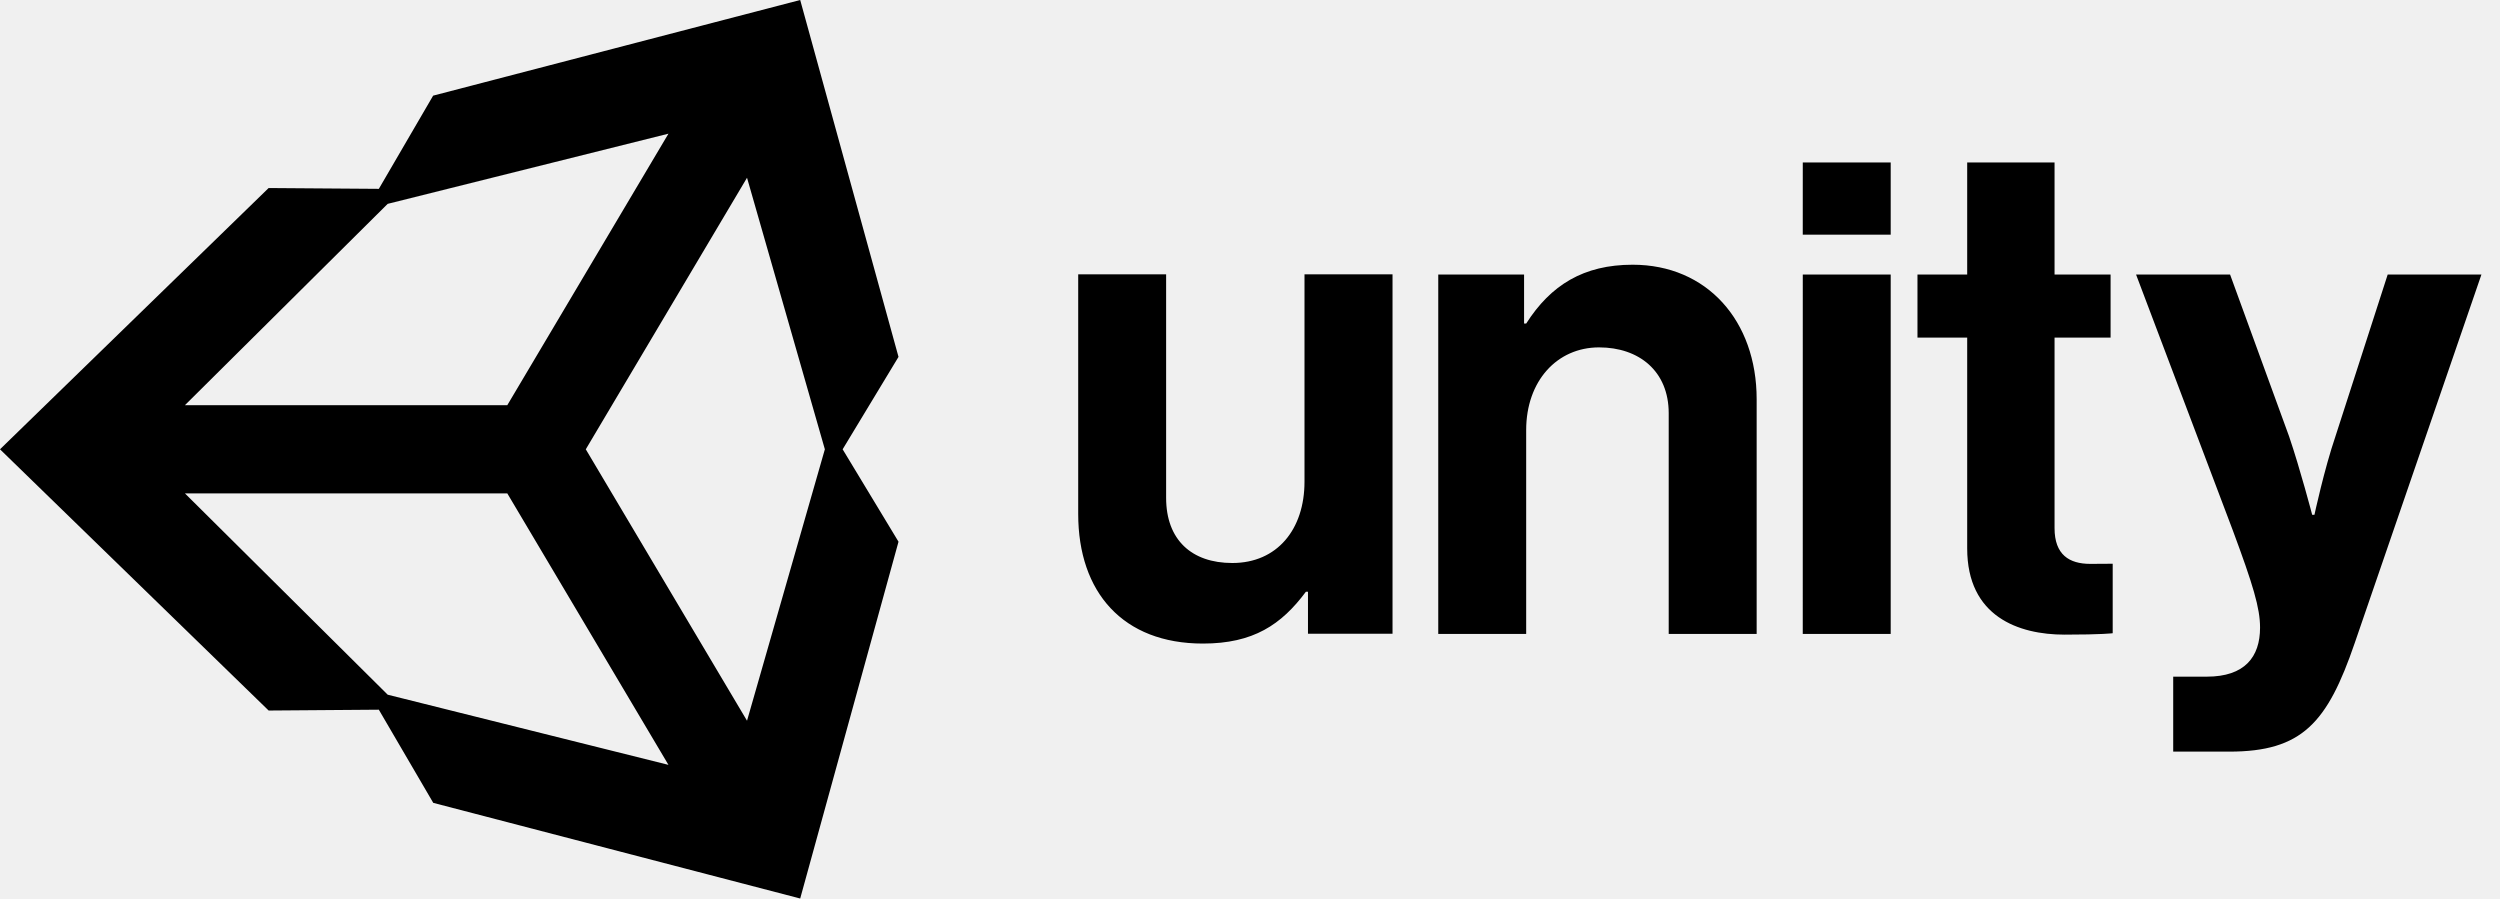
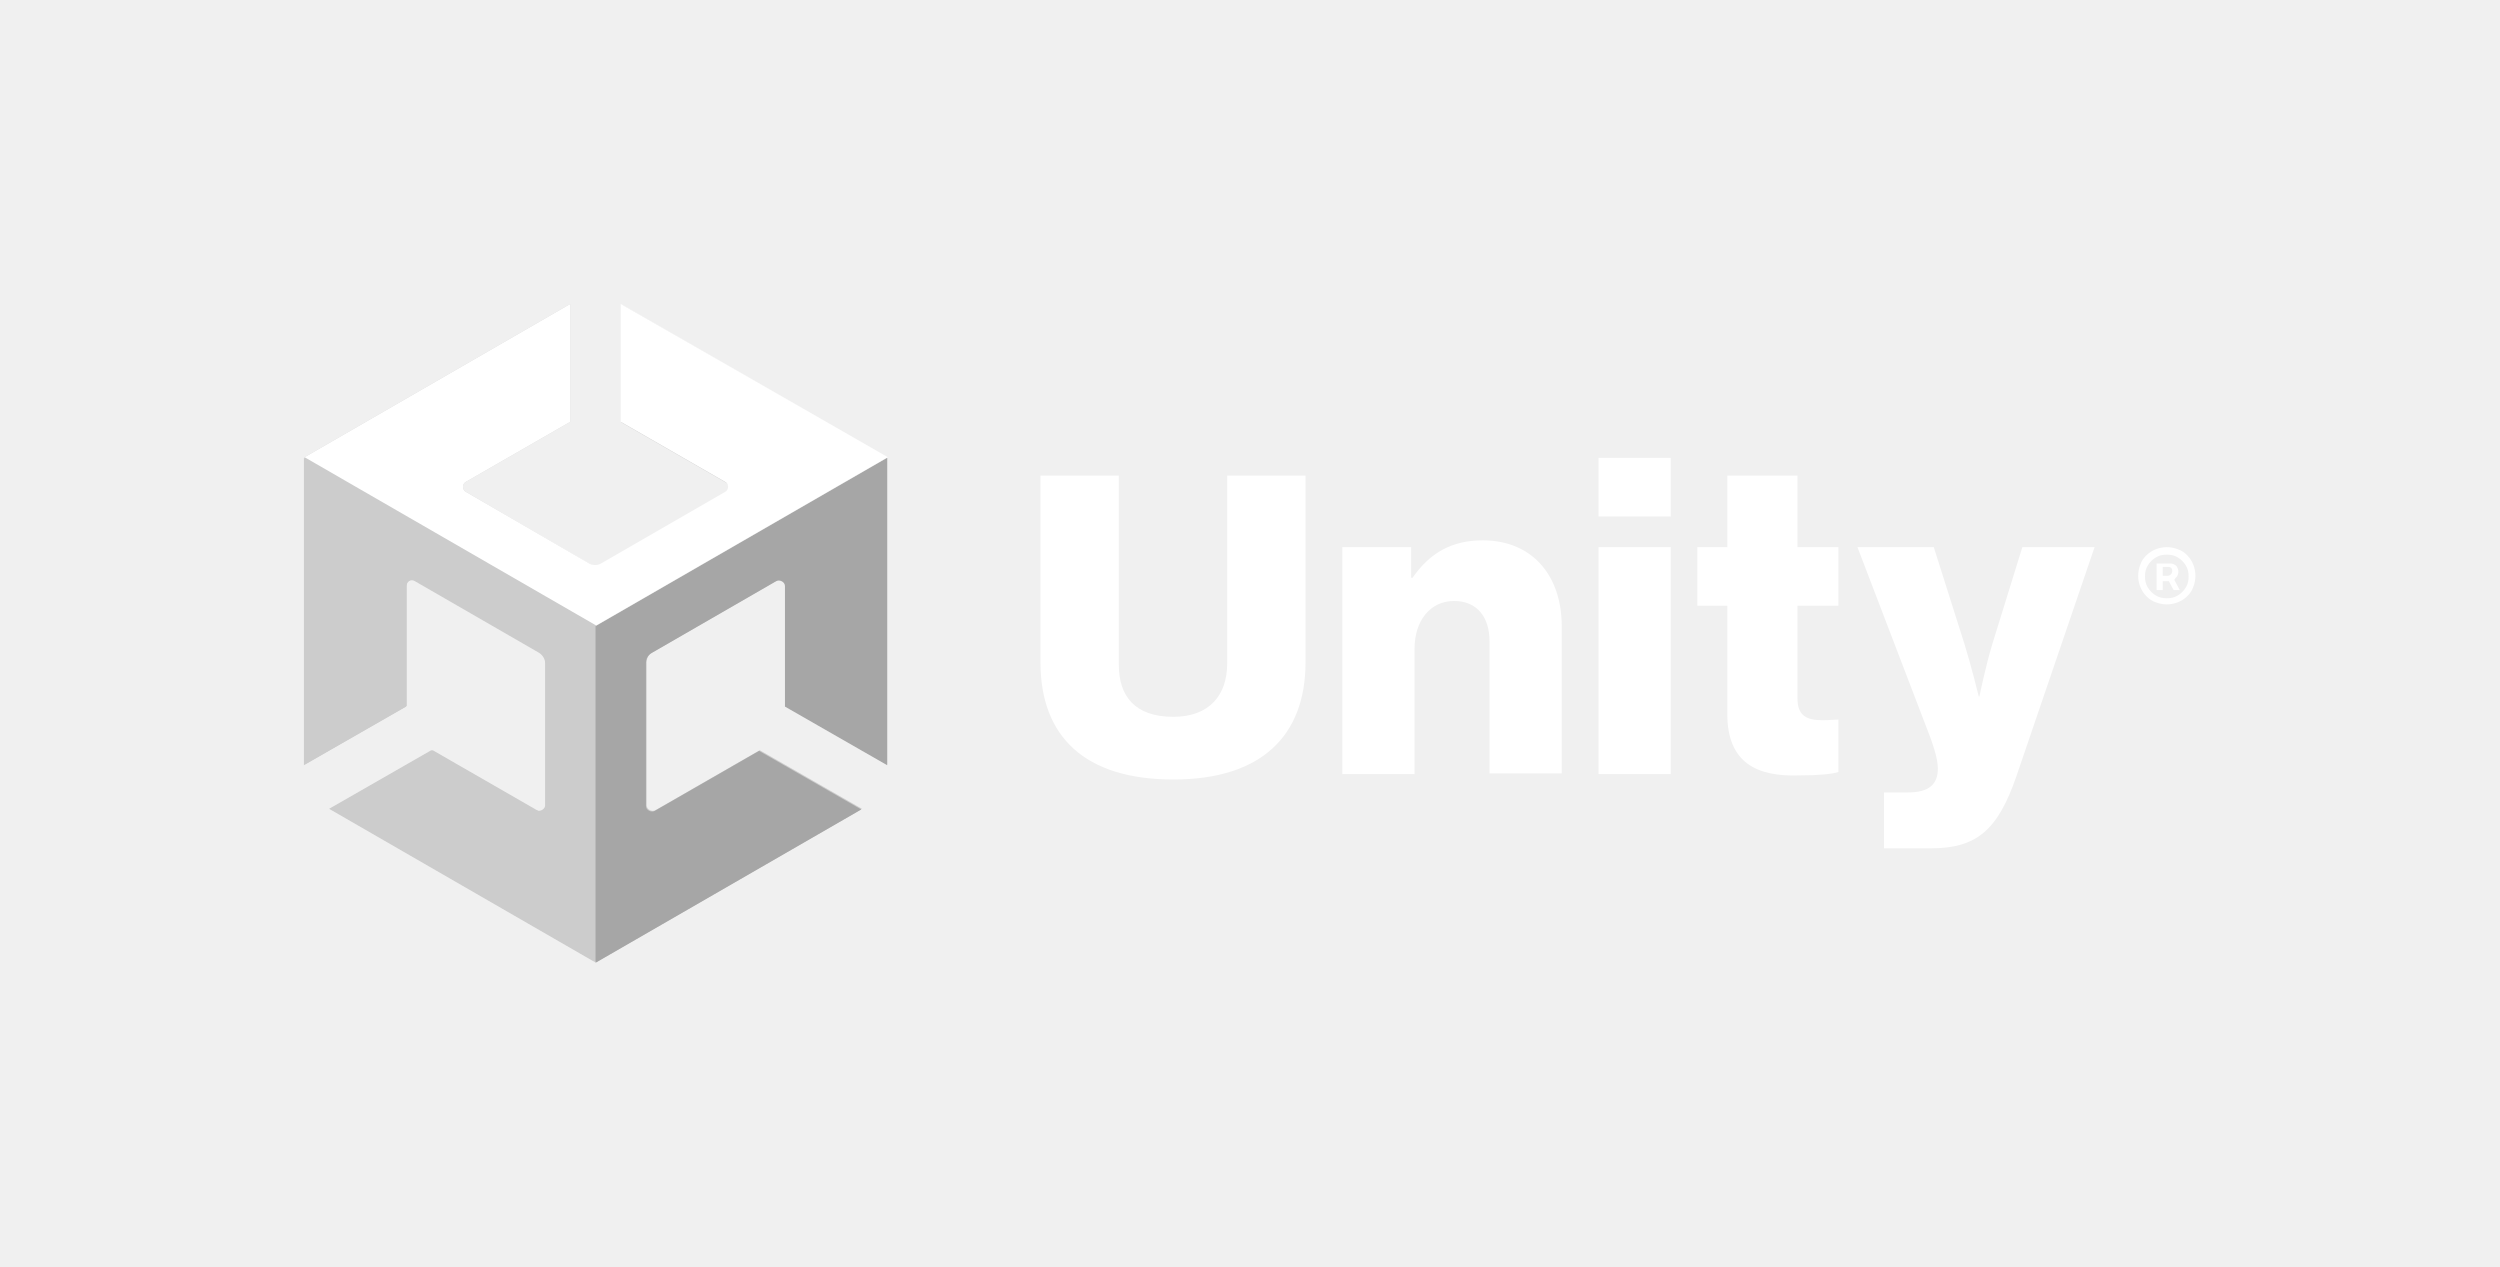
- <svg xmlns="http://www.w3.org/2000/svg" width="89" height="32" viewBox="0 0 89 32">
-   <g fill="currentColor" fill-rule="evenodd">
-     <path d="M28.487 0L15.42 3.405l-1.933 3.318-3.924-.029L0 15.995l9.564 9.3 3.922-.03 1.938 3.317 13.063 3.405 3.5-12.702-1.989-3.29 1.989-3.29L28.487 0zM13.802 7.257l9.995-2.498-5.737 9.665H6.584l7.218-7.167zm0 17.474l-7.218-7.166H18.06l5.737 9.664-9.995-2.498zm12.792.927l-5.74-9.663 5.74-9.667 2.771 9.667-2.771 9.663zM58.123 9.424c-1.746 0-2.918.723-3.791 2.095h-.075V9.773h-3.055v12.795h3.13V15.31c0-1.746 1.097-2.943 2.594-2.943 1.421 0 2.48.843 2.48 2.345v7.856h3.131v-8.355c0-2.794-1.77-4.789-4.414-4.789M46.44 17.15c0 1.696-.973 2.893-2.57 2.893-1.446 0-2.356-.823-2.356-2.32V9.767h-3.13v8.53c0 2.793 1.596 4.614 4.44 4.614 1.795 0 2.793-.673 3.666-1.845h.074v1.496h3.01V9.767H46.44v7.383M64.178 22.568h3.131V9.773h-3.13zM64.178 8.354h3.131V5.783h-3.13zM85.002 9.773l-1.86 5.761c-.4 1.173-.748 2.794-.748 2.794h-.08s-.424-1.621-.823-2.794l-2.1-5.76h-3.347l3.442 9.102c.723 1.946.972 2.769.972 3.467 0 1.048-.548 1.746-1.895 1.746h-1.197v2.669h1.995c2.594 0 3.494-1.023 4.467-3.866l4.511-13.119h-3.337M73.142 18.802v-6.784h1.995V9.773h-1.995v-3.99h-3.11v3.99h-1.77v2.245h1.77v7.507c0 2.42 1.822 3.068 3.468 3.068 1.346 0 1.712-.05 1.712-.05v-2.474s-.374.005-.798.005c-.749 0-1.272-.325-1.272-1.272" />
+ <svg xmlns="http://www.w3.org/2000/svg" version="1.1" x="0px" y="0px" viewBox="0 0 366.9 185.9" style="enable-background:new 0 0 366.9 185.9;" xml:space="preserve">
+   <style type="text/css">
+ 	.st0{fill:#FFFFFF;}
+ 	.st1{fill:#CCCCCC;}
+ 	.st2{fill:#A6A6A6;}
+ 	.st3{display:none;}
+ 	.st4{display:inline;}
+ 	.st5{fill:none;stroke:#ED1C24;stroke-width:0.318;stroke-miterlimit:10;stroke-dasharray:2.117;}
+ 	.st6{display:inline;fill:none;stroke:#ED1C24;stroke-width:0.318;stroke-miterlimit:10;stroke-dasharray:2.117;}
+ 	.st7{display:inline;fill:none;stroke:#ED1C24;stroke-width:0.3;stroke-miterlimit:10;stroke-dasharray:2;}
+ 	.st8{display:inline;fill:none;stroke:#ED1C24;stroke-width:0.3;stroke-miterlimit:10;stroke-dasharray:2;}
+ 	.st9{fill:none;stroke:#ED1C24;stroke-width:0.3;stroke-miterlimit:10;}
+ 	.st10{fill:#ED1C24;}
+ 	.st11{display:inline;fill:#ED1C24;}
+ 	.st12{display:inline;opacity:0.15;fill:#ED1C24;}
+ 	.st13{display:inline;fill:none;stroke:#ED1C24;stroke-width:0.317;stroke-miterlimit:10;stroke-dasharray:2.113;}
+ </style>
+   <g id="Logo">
+     <path class="st0" d="M152.7,97.2V69.8h11.5v27.8c0,4.5,2.3,7.6,8,7.6c5.3,0,7.9-3.2,7.9-7.8V69.8h11.5v27.4   c0,10.7-6.4,17.2-19.4,17.2C159.2,114.4,152.7,108.1,152.7,97.2z" />
+     <path class="st0" d="M196.9,80.3h10.2v4.5h0.2c2.5-3.6,5.7-5.5,10.3-5.5c7.3,0,11.6,5.2,11.6,12.6v21.6h-10.6V94.1   c0-3.5-1.8-5.9-5.2-5.9c-3.5,0-5.8,2.9-5.8,7v18.4h-10.6V80.3z" />
+     <path class="st0" d="M234.6,67.2h10.6v8.6h-10.6V67.2z M234.6,80.3h10.6v33.3h-10.6V80.3z" />
+     <path class="st0" d="M253.5,104.8V88.9h-4.4v-8.6h4.4V69.8h10.3v10.5h6v8.6h-6v13.6c0,2.6,1.4,3.2,3.7,3.2c0.9,0,1.9-0.1,2.3-0.1   v7.7c-0.9,0.3-2.9,0.5-5.8,0.5C257.9,114,253.5,112,253.5,104.8z" />
+     <path class="st0" d="M276.4,116.3h3.6c3.1,0,4.4-1.2,4.4-3.5c0-1.4-0.6-3.4-2-6.9l-9.8-25.6h11.2l4.5,14.2c1,3.2,2.1,7.7,2.1,7.7   h0.1c0,0,0.9-4.4,1.9-7.7l4.4-14.2h10.6l-11.5,33.7c-2.7,7.8-5.8,10.5-12.5,10.5h-6.9V116.3z" />
+     <path class="st1" d="M130.2,112.2V67.2l-39-22.5v17.3l15.3,8.8c0.6,0.3,0.6,1.2,0,1.5c0,0-18.2,10.5-18.2,10.5   c-0.5,0.3-1.2,0.3-1.7,0L68.4,72.2c-0.6-0.3-0.6-1.2,0-1.5l15.3-8.8l0-17.3l-39,22.5v45.1l0-0.2v0.2l15-8.6l0-17.7   c0-0.6,0.7-1.1,1.3-0.7l18.2,10.5c0.5,0.3,0.9,0.9,0.9,1.5l0,21c0,0.6-0.7,1.1-1.3,0.7l-15.3-8.8l-15,8.6l39,22.5l39-22.5l-15-8.6   l-15.3,8.8c-0.5,0.3-1.3-0.1-1.3-0.7c0,0,0-21,0-21c0-0.6,0.3-1.2,0.9-1.5l18.2-10.5c0.5-0.3,1.3,0.1,1.3,0.7v17.7L130.2,112.2z" />
+     <path class="st2" d="M87.4,141.3l39-22.5l-15-8.6l-15.3,8.8c-0.5,0.3-1.3-0.1-1.3-0.7c0,0,0-21,0-21c0-0.6,0.3-1.2,0.9-1.5   l18.2-10.5c0.5-0.3,1.3,0.1,1.3,0.7c0,0,0,17.7,0,17.7l15,8.6V67.2L87.4,91.9L87.4,141.3z" />
+     <path class="st0" d="M91.1,44.6v17.3l15.3,8.8c0.6,0.3,0.6,1.2,0,1.5c0,0-18.2,10.5-18.2,10.5c-0.5,0.3-1.2,0.3-1.7,0L68.4,72.2   c-0.6-0.3-0.6-1.2,0-1.5c0,0,15.3-8.8,15.3-8.8l0-17.3l-39,22.5l42.8,24.7l42.8-24.7L91.1,44.6z" />
+     <path class="st1" d="M78.6,118.9l-15.3-8.8l-15,8.6l39,22.5l0-49.4L44.6,67.2v45.1l0-0.2v0.2l15-8.6l0-17.7c0-0.6,0.7-1.1,1.3-0.7   c0,0,18.2,10.5,18.2,10.5c0.5,0.3,0.9,0.9,0.9,1.5l0,21C79.9,118.8,79.2,119.2,78.6,118.9z" />
+     <g>
+       <path class="st0" d="M321.9,82.9c-0.2-0.5-0.5-1-0.9-1.4c-0.4-0.4-0.8-0.7-1.4-0.9c-0.5-0.2-1.1-0.3-1.6-0.3s-1.1,0.1-1.6,0.3    c-0.5,0.2-1,0.5-1.4,0.9s-0.7,0.8-0.9,1.4c-0.2,0.5-0.3,1.1-0.3,1.6c0,0.6,0.1,1.1,0.3,1.6c0.2,0.5,0.5,1,0.9,1.4s0.8,0.7,1.4,0.9    c0.5,0.2,1.1,0.3,1.6,0.3s1.1-0.1,1.6-0.3c0.5-0.2,1-0.5,1.4-0.9c0.4-0.4,0.7-0.8,0.9-1.4c0.2-0.5,0.3-1.1,0.3-1.6    C322.2,84,322.1,83.4,321.9,82.9z M320.8,86.2c-0.3,0.5-0.7,0.9-1.2,1.2c-0.5,0.3-1,0.4-1.6,0.4c-0.6,0-1.1-0.1-1.6-0.4    c-0.5-0.3-0.9-0.7-1.2-1.2c-0.3-0.5-0.4-1-0.4-1.6c0-0.6,0.1-1.1,0.4-1.6c0.3-0.5,0.7-0.9,1.2-1.2c0.5-0.3,1-0.4,1.6-0.4    c0.6,0,1.1,0.1,1.6,0.4c0.5,0.3,0.9,0.7,1.2,1.2c0.3,0.5,0.4,1,0.4,1.6C321.2,85.2,321.1,85.7,320.8,86.2z" />
+       <path class="st0" d="M319.5,84.6c0.1-0.2,0.2-0.4,0.2-0.7c0-0.3-0.1-0.5-0.2-0.7c-0.1-0.2-0.3-0.3-0.5-0.4    c-0.2-0.1-0.4-0.1-0.5-0.1h-2v3.9h0.9v-1.3h0.9l0.7,1.3h0.9l-0.8-1.5C319.2,84.9,319.4,84.7,319.5,84.6z M317.4,83.2h0.8    c0.1,0,0.2,0,0.4,0.1c0.1,0.1,0.2,0.2,0.2,0.5c0,0.2-0.1,0.4-0.2,0.5c-0.1,0.1-0.3,0.2-0.4,0.2h-0.8V83.2z" />
+     </g>
+   </g>
+   <g id="Guides" class="st3">
+     <g class="st4">
+       <line class="st5" x1="0" y1="67.2" x2="366.9" y2="67.2" />
+     </g>
+     <line class="st6" x1="0" y1="113.6" x2="366.9" y2="113.6" />
+     <line class="st7" x1="44.6" y1="185.9" x2="44.6" y2="0" />
+     <line class="st7" x1="115.2" y1="185.9" x2="115.2" y2="0" />
+     <line class="st8" x1="196.9" y1="185.9" x2="196.9" y2="0" />
+     <line class="st8" x1="229.1" y1="185.9" x2="229.1" y2="0" />
+     <line class="st8" x1="234.6" y1="185.9" x2="234.6" y2="0" />
+     <line class="st7" x1="307.3" y1="185.9" x2="307.3" y2="0" />
+     <line class="st7" x1="313.8" y1="0" x2="313.8" y2="185.9" />
+     <line class="st7" x1="322.2" y1="0" x2="322.2" y2="185.9" />
+     <g class="st4">
+       <g>
+         <line class="st9" x1="38.6" y1="46.3" x2="38.6" y2="138.4" />
+         <g>
+           <rect x="37.7" y="46.2" class="st10" width="2" height="0.3" />
+         </g>
+         <g>
+           <rect x="37.7" y="138.3" class="st10" width="2" height="0.3" />
+         </g>
+       </g>
+     </g>
+     <path class="st11" d="M308.4,164.4l0.1,0c0.1,0,0.1,0,0.2,0c0,0,0.1-0.1,0.1-0.1l0.5-1.6c0,0,0,0,0-0.1c0,0,0,0,0-0.1   c0,0,0-0.1,0-0.1c0,0-0.1,0-0.1,0l-0.2,0v0l0,0c0,0,0.1,0,0.2,0c0.1,0,0.2,0,0.3-0.1l0.1,0l0,0l0,0c0,0,0,0,0,0c0,0,0,0,0,0l-0.5,2   c0,0,0,0,0,0c0,0,0,0,0,0c0,0,0,0.1,0.1,0.1s0.1,0,0.2,0v0L308.4,164.4L308.4,164.4z" />
+     <path class="st11" d="M310.7,162.3h0.2l-0.8,2.2h-0.2L310.7,162.3z" />
+     <path class="st11" d="M311,164.4c-0.1,0-0.2-0.1-0.2-0.2c0,0,0-0.1,0-0.1c0,0,0.1,0,0.1,0c0,0,0.1,0,0.2,0.1   c0.1,0.1,0.2,0.1,0.2,0.1c0.1,0,0.3-0.1,0.4-0.2c0.1-0.1,0.2-0.3,0.2-0.5c0-0.2-0.1-0.4-0.2-0.5c-0.1-0.1-0.3-0.1-0.5-0.2V163   l0.3-0.7h0.9l-0.1,0.2h-0.8l-0.1,0.3c0.2,0,0.4,0.1,0.6,0.2c0.1,0.1,0.2,0.3,0.2,0.5c0,0.2-0.1,0.5-0.3,0.7   c-0.2,0.2-0.4,0.3-0.7,0.3C311.1,164.5,311.1,164.5,311,164.4z" />
+     <path class="st11" d="M309.6,166.3c-0.1,0.1-0.2,0.2-0.2,0.3c-0.1,0.2-0.2,0.4-0.3,0.6c-0.1,0.2-0.1,0.4-0.1,0.6c0,0.2,0,0.3,0,0.4   c0,0.2,0,0.3,0,0.4c0,0.1,0.1,0.3,0.1,0.5l-0.1,0c-0.1-0.2-0.2-0.4-0.3-0.6c-0.1-0.2-0.1-0.4-0.1-0.6c0-0.3,0-0.5,0.1-0.7   C308.9,166.8,309.2,166.5,309.6,166.3L309.6,166.3z" />
+     <path class="st11" d="M309.6,168.9C309.6,168.9,309.6,168.8,309.6,168.9c0.1,0,0.1,0,0.2,0c0,0,0,0,0.1,0l0,0c0,0,0,0,0,0s0,0,0,0   c0.1,0,0.1-0.1,0.3-0.2s0.2-0.2,0.2-0.3c0-0.1,0-0.2-0.1-0.4c0-0.2-0.1-0.3-0.1-0.5c-0.1-0.2-0.1-0.3-0.1-0.4   c0-0.1-0.1-0.1-0.2-0.1c0,0,0,0,0,0s0,0-0.1,0V167l0.4-0.1l0,0c0,0,0.1,0.1,0.2,0.4c0.1,0.2,0.1,0.4,0.1,0.5l0.1,0.4   c0.1-0.2,0.2-0.3,0.2-0.4c0.1-0.2,0.2-0.3,0.2-0.4c0,0,0,0,0-0.1c0,0,0,0,0,0l0,0c0,0,0,0-0.1,0c0,0,0-0.1,0-0.1c0,0,0-0.1,0-0.1   s0.1,0,0.1,0c0.1,0,0.1,0,0.1,0c0,0,0.1,0.1,0.1,0.2c0,0.1-0.1,0.3-0.2,0.6c-0.1,0.2-0.2,0.4-0.3,0.6c-0.2,0.2-0.3,0.4-0.4,0.5   c-0.2,0.2-0.3,0.3-0.4,0.3c0,0-0.1,0-0.1,0S309.5,169,309.6,168.9C309.5,168.9,309.5,168.9,309.6,168.9z" />
+     <path class="st11" d="M311.1,169c0.1-0.1,0.2-0.2,0.3-0.3c0.1-0.2,0.2-0.3,0.3-0.6c0.1-0.2,0.1-0.4,0.1-0.5s0-0.3,0-0.5   c0-0.2,0-0.4,0-0.5c0-0.1-0.1-0.3-0.1-0.4l0.1,0c0.1,0.2,0.2,0.4,0.2,0.6c0.1,0.2,0.1,0.4,0.1,0.6c0,0.2,0,0.5-0.1,0.6   C311.8,168.4,311.6,168.7,311.1,169L311.1,169z" />
+     <path class="st11" d="M229.7,164.4l0.1,0c0.1,0,0.1,0,0.2,0c0,0,0.1-0.1,0.1-0.1l0.5-1.6c0,0,0,0,0-0.1c0,0,0,0,0-0.1   c0,0,0-0.1,0-0.1c0,0-0.1,0-0.1,0l-0.2,0v0l0,0c0,0,0.1,0,0.2,0c0.1,0,0.2,0,0.3-0.1l0.1,0l0,0l0,0c0,0,0,0,0,0c0,0,0,0,0,0l-0.5,2   c0,0,0,0,0,0c0,0,0,0,0,0c0,0,0,0.1,0.1,0.1s0.1,0,0.2,0v0L229.7,164.4L229.7,164.4z" />
+     <path class="st11" d="M232,162.3h0.2l-0.8,2.2h-0.2L232,162.3z" />
+     <path class="st11" d="M230.9,166.3c-0.1,0.1-0.2,0.2-0.2,0.3c-0.1,0.2-0.2,0.4-0.3,0.6c-0.1,0.2-0.1,0.4-0.1,0.6c0,0.2,0,0.3,0,0.4   c0,0.2,0,0.3,0,0.4c0,0.1,0.1,0.3,0.1,0.5l-0.1,0c-0.1-0.2-0.2-0.4-0.3-0.6c-0.1-0.2-0.1-0.4-0.1-0.6c0-0.3,0-0.5,0.1-0.7   C230.2,166.8,230.5,166.5,230.9,166.3L230.9,166.3z" />
+     <path class="st11" d="M230.9,168.9C230.9,168.9,230.9,168.8,230.9,168.9c0.1,0,0.1,0,0.2,0c0,0,0,0,0.1,0l0,0c0,0,0,0,0,0s0,0,0,0   c0.1,0,0.1-0.1,0.3-0.2s0.2-0.2,0.2-0.3c0-0.1,0-0.2-0.1-0.4c0-0.2-0.1-0.3-0.1-0.5c-0.1-0.2-0.1-0.3-0.1-0.4   c0-0.1-0.1-0.1-0.2-0.1c0,0,0,0,0,0s0,0-0.1,0V167l0.4-0.1l0,0c0,0,0.1,0.1,0.2,0.4c0.1,0.2,0.1,0.4,0.1,0.5l0.1,0.4   c0.1-0.2,0.2-0.3,0.2-0.4c0.1-0.2,0.2-0.3,0.2-0.4c0,0,0,0,0-0.1c0,0,0,0,0,0l0,0c0,0,0,0-0.1,0c0,0,0-0.1,0-0.1c0,0,0-0.1,0-0.1   s0.1,0,0.1,0c0.1,0,0.1,0,0.1,0c0,0,0.1,0.1,0.1,0.2c0,0.1-0.1,0.3-0.2,0.6c-0.1,0.2-0.2,0.4-0.3,0.6c-0.2,0.2-0.3,0.4-0.4,0.5   c-0.2,0.2-0.3,0.3-0.4,0.3c0,0-0.1,0-0.1,0S230.8,169,230.9,168.9C230.8,168.9,230.9,168.9,230.9,168.9z" />
+     <path class="st11" d="M232.5,169c0.1-0.1,0.2-0.2,0.3-0.3c0.1-0.2,0.2-0.3,0.3-0.6c0.1-0.2,0.1-0.4,0.1-0.5s0-0.3,0-0.5   c0-0.2,0-0.4,0-0.5c0-0.1-0.1-0.3-0.1-0.4l0.1,0c0.1,0.2,0.2,0.4,0.2,0.6c0.1,0.2,0.1,0.4,0.1,0.6c0,0.2,0,0.5-0.1,0.6   C233.1,168.4,232.9,168.7,232.5,169L232.5,169z" />
+     <path class="st11" d="M121.5,162.3c-0.1,0.1-0.2,0.2-0.2,0.3c-0.1,0.2-0.2,0.4-0.3,0.6c-0.1,0.2-0.1,0.4-0.1,0.6c0,0.2,0,0.3,0,0.4   c0,0.2,0,0.3,0,0.4c0,0.1,0.1,0.3,0.1,0.5l-0.1,0c-0.1-0.2-0.2-0.4-0.3-0.6c-0.1-0.2-0.1-0.4-0.1-0.6c0-0.3,0-0.5,0.1-0.7   C120.8,162.8,121.1,162.5,121.5,162.3L121.5,162.3z" />
+     <path class="st11" d="M121.5,164.2C121.5,164.2,121.5,164.2,121.5,164.2c0.1,0,0.1,0,0.1,0c0,0,0,0,0,0l0.1,0c0,0,0,0,0,0s0,0,0,0   c0,0,0,0,0.1,0s0.1-0.1,0.1-0.1c0-0.1,0.1-0.2,0.3-0.4c0,0,0-0.1,0-0.2c0-0.1,0-0.2-0.1-0.3s0-0.1-0.1-0.2c0,0,0,0-0.1,0   c0,0,0,0-0.1,0c0,0-0.1,0-0.1,0l0,0l0.2-0.1c0,0,0.1,0,0.1,0c0,0,0.1,0,0.1,0c0,0,0.1,0,0.1,0c0,0,0.1,0.1,0.1,0.3l0,0.2   c0.1-0.1,0.2-0.3,0.2-0.3c0-0.1,0.1-0.1,0.1-0.1c0,0,0.1,0,0.1,0c0,0,0.1,0,0.1,0c0,0,0.1,0.1,0.1,0.1c0,0,0,0.1,0,0.1s0,0-0.1,0   c0,0,0,0,0,0c0,0,0,0,0,0l0,0c0,0,0,0,0,0c0,0,0,0,0,0c0,0-0.1,0.1-0.2,0.2s-0.1,0.2-0.1,0.2c0,0,0,0.1,0,0.2c0,0.1,0,0.2,0.1,0.3   c0,0.1,0,0.2,0.1,0.2c0,0.1,0.1,0.1,0.1,0.1c0,0,0.1,0,0.1,0s0.1-0.1,0.1-0.2l0,0c0,0.1-0.1,0.2-0.1,0.2c-0.1,0.1-0.2,0.2-0.3,0.2   c-0.1,0-0.1,0-0.1-0.1c0,0,0-0.1-0.1-0.1l-0.1-0.4l-0.3,0.4c-0.1,0.1-0.1,0.1-0.2,0.2c0,0-0.1,0-0.1,0c-0.1,0-0.1,0-0.1-0.1   C121.4,164.4,121.4,164.4,121.5,164.2C121.4,164.3,121.4,164.3,121.5,164.2z" />
+     <path class="st11" d="M123.1,165c0.1-0.1,0.2-0.2,0.3-0.3c0.1-0.2,0.2-0.3,0.3-0.6c0.1-0.2,0.1-0.4,0.1-0.5s0-0.3,0-0.5   c0-0.2,0-0.4,0-0.5c0-0.1-0.1-0.3-0.1-0.4l0.1,0c0.1,0.2,0.2,0.4,0.2,0.6c0.1,0.2,0.1,0.4,0.1,0.6c0,0.2,0,0.5-0.1,0.6   C123.7,164.4,123.5,164.7,123.1,165L123.1,165z" />
+     <path class="st11" d="M138.2,164.4l0.1,0c0.1,0,0.1,0,0.2,0c0,0,0.1-0.1,0.1-0.1l0.5-1.6c0,0,0,0,0-0.1c0,0,0,0,0-0.1   c0,0,0-0.1,0-0.1c0,0-0.1,0-0.1,0l-0.2,0v0l0,0c0,0,0.1,0,0.2,0c0.1,0,0.2,0,0.3-0.1l0.1,0l0,0l0,0c0,0,0,0,0,0c0,0,0,0,0,0l-0.5,2   c0,0,0,0,0,0c0,0,0,0,0,0c0,0,0,0.1,0.1,0.1s0.1,0,0.2,0v0L138.2,164.4L138.2,164.4z" />
+     <path class="st11" d="M140.1,164.4c0,0-0.1-0.1-0.1-0.1c0-0.1,0-0.1,0.1-0.1s0.1-0.1,0.1-0.1s0.1,0,0.1,0.1s0.1,0.1,0.1,0.1   c0,0.1,0,0.1-0.1,0.1c0,0-0.1,0.1-0.1,0.1S140.2,164.5,140.1,164.4z" />
+     <path class="st11" d="M140.7,164.4c-0.1,0-0.2-0.1-0.2-0.2c0,0,0-0.1,0-0.1c0,0,0.1,0,0.1,0c0,0,0.1,0,0.2,0.1   c0.1,0.1,0.2,0.1,0.2,0.1c0.1,0,0.3-0.1,0.4-0.2c0.1-0.1,0.2-0.3,0.2-0.5c0-0.2-0.1-0.4-0.2-0.5c-0.1-0.1-0.3-0.1-0.5-0.2V163   l0.3-0.7h0.9l-0.1,0.2h-0.8l-0.1,0.3c0.2,0,0.4,0.1,0.6,0.2c0.1,0.1,0.2,0.3,0.2,0.5c0,0.2-0.1,0.5-0.3,0.7   c-0.2,0.2-0.4,0.3-0.7,0.3C140.9,164.5,140.8,164.5,140.7,164.4z" />
+     <path class="st11" d="M144.1,162.3c-0.1,0.1-0.2,0.2-0.2,0.3c-0.1,0.2-0.2,0.4-0.3,0.6c-0.1,0.2-0.1,0.4-0.1,0.6c0,0.2,0,0.3,0,0.4   c0,0.2,0,0.3,0,0.4c0,0.1,0.1,0.3,0.1,0.5l-0.1,0c-0.1-0.2-0.2-0.4-0.3-0.6c-0.1-0.2-0.1-0.4-0.1-0.6c0-0.3,0-0.5,0.1-0.7   C143.4,162.8,143.7,162.5,144.1,162.3L144.1,162.3z" />
+     <path class="st11" d="M144.1,164.2C144.1,164.2,144.1,164.2,144.1,164.2c0.1,0,0.1,0,0.1,0c0,0,0,0,0,0l0.1,0c0,0,0,0,0,0s0,0,0,0   c0,0,0,0,0.1,0c0,0,0.1-0.1,0.1-0.1c0-0.1,0.1-0.2,0.3-0.4c0,0,0-0.1,0-0.2c0-0.1,0-0.2-0.1-0.3s0-0.1-0.1-0.2c0,0,0,0-0.1,0   c0,0,0,0-0.1,0c0,0-0.1,0-0.1,0l0,0l0.2-0.1c0,0,0.1,0,0.1,0c0,0,0.1,0,0.1,0c0,0,0.1,0,0.1,0c0,0,0.1,0.1,0.1,0.3l0,0.2   c0.1-0.1,0.2-0.3,0.2-0.3c0-0.1,0.1-0.1,0.1-0.1c0,0,0.1,0,0.1,0c0,0,0.1,0,0.1,0c0,0,0.1,0.1,0.1,0.1c0,0,0,0.1,0,0.1s0,0-0.1,0   c0,0,0,0,0,0c0,0,0,0,0,0l0,0c0,0,0,0,0,0c0,0,0,0,0,0c0,0-0.1,0.1-0.2,0.2s-0.1,0.2-0.1,0.2c0,0,0,0.1,0,0.2c0,0.1,0,0.2,0.1,0.3   c0,0.1,0,0.2,0.1,0.2c0,0.1,0.1,0.1,0.1,0.1c0,0,0.1,0,0.1,0s0.1-0.1,0.1-0.2l0,0c0,0.1-0.1,0.2-0.1,0.2c-0.1,0.1-0.2,0.2-0.3,0.2   c-0.1,0-0.1,0-0.1-0.1c0,0,0-0.1-0.1-0.1l-0.1-0.4l-0.3,0.4c-0.1,0.1-0.1,0.1-0.2,0.2c0,0-0.1,0-0.1,0c-0.1,0-0.1,0-0.1-0.1   C144.1,164.4,144,164.4,144.1,164.2C144,164.3,144.1,164.3,144.1,164.2z" />
+     <path class="st11" d="M145.7,165c0.1-0.1,0.2-0.2,0.3-0.3c0.1-0.2,0.2-0.3,0.3-0.6c0.1-0.2,0.1-0.4,0.1-0.5s0-0.3,0-0.5   c0-0.2,0-0.4,0-0.5c0-0.1-0.1-0.3-0.1-0.4l0.1,0c0.1,0.2,0.2,0.4,0.2,0.6c0.1,0.2,0.1,0.4,0.1,0.6c0,0.2,0,0.5-0.1,0.6   C146.3,164.4,146.1,164.7,145.7,165L145.7,165z" />
+     <path class="st11" d="M212.2,162.3c-0.1,0.1-0.2,0.2-0.2,0.3c-0.1,0.2-0.2,0.4-0.3,0.6c-0.1,0.2-0.1,0.4-0.1,0.6c0,0.2,0,0.3,0,0.4   c0,0.2,0,0.3,0,0.4c0,0.1,0.1,0.3,0.1,0.5l-0.1,0c-0.1-0.2-0.2-0.4-0.3-0.6c-0.1-0.2-0.1-0.4-0.1-0.6c0-0.3,0-0.5,0.1-0.7   C211.5,162.8,211.8,162.5,212.2,162.3L212.2,162.3z" />
+     <path class="st11" d="M212.2,164.9C212.2,164.9,212.2,164.9,212.2,164.9c0.1,0,0.1,0,0.2,0c0,0,0,0,0.1,0l0,0c0,0,0,0,0,0s0,0,0,0   c0.1,0,0.1-0.1,0.3-0.2s0.2-0.2,0.2-0.3c0-0.1,0-0.2-0.1-0.4c0-0.2-0.1-0.3-0.1-0.5c-0.1-0.2-0.1-0.3-0.1-0.4   c0-0.1-0.1-0.1-0.2-0.1c0,0,0,0,0,0s0,0-0.1,0v-0.1l0.4-0.1l0,0c0,0,0.1,0.1,0.2,0.4c0.1,0.2,0.1,0.4,0.1,0.5l0.1,0.4   c0.1-0.2,0.2-0.3,0.2-0.4c0.1-0.2,0.2-0.3,0.2-0.4c0,0,0,0,0-0.1c0,0,0,0,0,0l0,0c0,0,0,0-0.1,0c0,0,0-0.1,0-0.1c0,0,0-0.1,0-0.1   s0.1,0,0.1,0c0.1,0,0.1,0,0.1,0c0,0,0.1,0.1,0.1,0.2c0,0.1-0.1,0.3-0.2,0.6c-0.1,0.2-0.2,0.4-0.3,0.6c-0.2,0.2-0.3,0.4-0.4,0.5   c-0.2,0.2-0.3,0.3-0.4,0.3c0,0-0.1,0-0.1,0S212.2,165,212.2,164.9C212.2,164.9,212.2,164.9,212.2,164.9z" />
+     <path class="st11" d="M213.8,165c0.1-0.1,0.2-0.2,0.3-0.3c0.1-0.2,0.2-0.3,0.3-0.6c0.1-0.2,0.1-0.4,0.1-0.5s0-0.3,0-0.5   c0-0.2,0-0.4,0-0.5c0-0.1-0.1-0.3-0.1-0.4l0.1,0c0.1,0.2,0.2,0.4,0.2,0.6c0.1,0.2,0.1,0.4,0.1,0.6c0,0.2,0,0.5-0.1,0.6   C214.4,164.4,214.2,164.7,213.8,165L213.8,165z" />
+     <path class="st11" d="M29.2,96.4C29.3,96.4,29.3,96.4,29.2,96.4l0.2,0.1c0,0,0.1,0,0.1,0.1c0,0,0.1,0,0.1,0c0.1,0,0.2-0.1,0.3-0.2   c0.1-0.1,0.1-0.2,0.1-0.4c0-0.2,0-0.3-0.1-0.4c-0.1-0.1-0.2-0.1-0.4-0.1c0,0,0,0,0,0c0,0,0,0,0,0l0-0.1c0.3,0,0.5-0.1,0.6-0.2   c0.1-0.1,0.2-0.2,0.2-0.3c0-0.1,0-0.1-0.1-0.2c0-0.1-0.1-0.1-0.2-0.1c-0.1,0-0.1,0-0.2,0.1c-0.1,0-0.1,0.1-0.2,0.2l-0.1,0   c0.1-0.1,0.1-0.2,0.2-0.3c0.1-0.1,0.2-0.1,0.3-0.1c0.1,0,0.3,0,0.3,0.1s0.1,0.2,0.1,0.3c0,0.1-0.1,0.2-0.2,0.3   c-0.1,0.1-0.2,0.1-0.4,0.2v0c0.1,0,0.1,0.1,0.2,0.1c0.1,0.1,0.1,0.2,0.1,0.4c0,0.2-0.1,0.4-0.3,0.6c-0.2,0.2-0.4,0.3-0.7,0.3   c-0.1,0-0.2,0-0.2,0c-0.1,0-0.2-0.1-0.2-0.2c0,0,0-0.1,0-0.1C29.1,96.4,29.1,96.3,29.2,96.4C29.2,96.3,29.2,96.3,29.2,96.4z" />
+     <path class="st11" d="M31.7,94.5c-0.1,0.1-0.2,0.2-0.2,0.3c-0.1,0.2-0.2,0.4-0.3,0.6c-0.1,0.2-0.1,0.4-0.1,0.6c0,0.2,0,0.3,0,0.4   c0,0.2,0,0.3,0,0.4c0,0.1,0.1,0.3,0.1,0.5l-0.1,0c-0.1-0.2-0.2-0.4-0.3-0.6c-0.1-0.2-0.1-0.4-0.1-0.6c0-0.3,0-0.5,0.1-0.7   C31,95,31.3,94.7,31.7,94.5L31.7,94.5z" />
+     <path class="st11" d="M31.7,97.1C31.7,97.1,31.7,97,31.7,97.1c0.1,0,0.1,0,0.2,0c0,0,0,0,0.1,0l0,0c0,0,0,0,0,0s0,0,0,0   c0.1,0,0.1-0.1,0.3-0.2s0.2-0.2,0.2-0.3c0-0.1,0-0.2-0.1-0.4c0-0.2-0.1-0.3-0.1-0.5c-0.1-0.2-0.1-0.3-0.1-0.4   c0-0.1-0.1-0.1-0.2-0.1c0,0,0,0,0,0s0,0-0.1,0v-0.1l0.4-0.1l0,0c0,0,0.1,0.1,0.2,0.4c0.1,0.2,0.1,0.4,0.1,0.5l0.1,0.4   c0.1-0.2,0.2-0.3,0.2-0.4c0.1-0.2,0.2-0.3,0.2-0.4c0,0,0,0,0-0.1c0,0,0,0,0,0l0,0c0,0,0,0-0.1,0c0,0,0-0.1,0-0.1c0,0,0-0.1,0-0.1   s0.1,0,0.1,0c0.1,0,0.1,0,0.1,0c0,0,0.1,0.1,0.1,0.2c0,0.1-0.1,0.3-0.2,0.6c-0.1,0.2-0.2,0.4-0.3,0.6c-0.2,0.2-0.3,0.4-0.4,0.5   c-0.2,0.2-0.3,0.3-0.4,0.3c0,0-0.1,0-0.1,0S31.7,97.2,31.7,97.1C31.7,97.1,31.7,97.1,31.7,97.1z" />
+     <path class="st11" d="M33.3,97.2c0.1-0.1,0.2-0.2,0.3-0.3c0.1-0.2,0.2-0.3,0.3-0.6c0.1-0.2,0.1-0.4,0.1-0.5s0-0.3,0-0.5   c0-0.2,0-0.4,0-0.5c0-0.1-0.1-0.3-0.1-0.4l0.1,0c0.1,0.2,0.2,0.4,0.2,0.6c0.1,0.2,0.1,0.4,0.1,0.6c0,0.2,0,0.5-0.1,0.6   C33.9,96.6,33.7,96.9,33.3,97.2L33.3,97.2z" />
+     <line class="st8" x1="130.2" y1="0" x2="130.2" y2="185.9" />
+     <line class="st8" x1="152.7" y1="185.9" x2="152.7" y2="0" />
+     <path class="st11" d="M333.1,177.2h0.3v1h1.2v-1h0.3v2.2h-0.3v-1h-1.2v1h-0.3V177.2z" />
+     <path class="st11" d="M335.3,178.6c0-0.5,0.3-0.9,0.7-0.9c0.3,0,0.7,0.2,0.7,0.8v0.1h-1.2c0,0.4,0.2,0.5,0.5,0.5   c0.2,0,0.3-0.1,0.4-0.3l0.2,0.1c-0.1,0.2-0.3,0.4-0.7,0.4C335.5,179.4,335.3,179.1,335.3,178.6z M336.4,178.4   c0-0.3-0.2-0.5-0.4-0.5c-0.3,0-0.5,0.2-0.5,0.5H336.4z" />
+     <path class="st11" d="M337,177.3c0-0.1,0.1-0.2,0.2-0.2c0.1,0,0.2,0.1,0.2,0.2s-0.1,0.2-0.2,0.2C337.1,177.5,337,177.4,337,177.3z    M337.1,177.7h0.3v1.6h-0.3V177.7z" />
+     <path class="st11" d="M337.8,179.7l0.2-0.1c0.1,0.1,0.2,0.2,0.5,0.2c0.3,0,0.5-0.1,0.5-0.4v-0.3h0c-0.1,0.1-0.2,0.3-0.5,0.3   c-0.4,0-0.7-0.3-0.7-0.8c0-0.5,0.3-0.8,0.7-0.8c0.3,0,0.4,0.2,0.5,0.3h0v-0.3h0.2v1.7c0,0.4-0.3,0.6-0.7,0.6   C338.1,180,337.9,179.9,337.8,179.7z M338.9,178.6c0-0.4-0.2-0.6-0.5-0.6c-0.3,0-0.5,0.3-0.5,0.6c0,0.3,0.2,0.6,0.5,0.6   C338.7,179.1,338.9,178.9,338.9,178.6z" />
+     <path class="st11" d="M339.9,179.4h-0.3v-2.2h0.3v0.8h0c0.1-0.2,0.2-0.3,0.5-0.3c0.3,0,0.6,0.2,0.6,0.6v1h-0.3v-1   c0-0.3-0.1-0.4-0.4-0.4c-0.2,0-0.4,0.2-0.4,0.4V179.4z" />
+     <path class="st11" d="M342.1,178h-0.4v1c0,0.2,0.1,0.2,0.2,0.2c0.1,0,0.1,0,0.1,0l0.1,0.2c0,0-0.1,0-0.2,0c-0.2,0-0.4-0.1-0.4-0.4   v-1h-0.2v-0.2h0.2v-0.4h0.3v0.4h0.4V178z" />
+     <path class="st11" d="M343.2,178.6c0-0.5,0.3-0.9,0.7-0.9s0.7,0.3,0.7,0.9c0,0.5-0.3,0.8-0.7,0.8S343.2,179.1,343.2,178.6z    M344.5,178.6c0-0.3-0.2-0.6-0.5-0.6c-0.3,0-0.5,0.3-0.5,0.6s0.2,0.6,0.5,0.6C344.3,179.2,344.5,178.9,344.5,178.6z" />
+     <path class="st11" d="M345.8,178h-0.4v1.4h-0.3V178H345v-0.2h0.3v-0.2c0-0.3,0.2-0.4,0.5-0.4c0.1,0,0.2,0,0.2,0l-0.1,0.2   c0,0-0.1,0-0.1,0c-0.2,0-0.2,0.1-0.2,0.2v0.2h0.4V178z" />
+     <path class="st11" d="M347,178c0-0.5,0.4-0.9,0.9-0.9c0.5,0,0.9,0.4,0.9,0.9c0,0.5-0.4,0.9-0.9,0.9C347.3,178.9,347,178.5,347,178z    M348.5,178c0-0.4-0.3-0.6-0.6-0.6c-0.4,0-0.7,0.3-0.7,0.6c0,0.4,0.3,0.6,0.7,0.6C348.2,178.7,348.5,178.4,348.5,178z M347.5,177.6   h0.4c0.1,0,0.2,0.1,0.2,0.3c0,0.1-0.1,0.2-0.1,0.2l0.2,0.3H348l-0.1-0.3h-0.2v0.3h-0.2V177.6z M347.9,178c0,0,0.1,0,0.1-0.1   c0-0.1-0.1-0.1-0.1-0.1h-0.2v0.3H347.9z" />
+     <path class="st11" d="M333.2,181.7h1.3v0.2h-1.3V181.7z M333.2,182.3h1.3v0.2h-1.3V182.3z" />
+     <path class="st11" d="M336.2,183h-0.3v-2.2h0.3v0.8h0c0.1-0.2,0.2-0.3,0.5-0.3c0.3,0,0.6,0.2,0.6,0.6v1H337v-1   c0-0.3-0.1-0.4-0.4-0.4c-0.2,0-0.4,0.2-0.4,0.4V183z" />
+     <path class="st11" d="M337.6,182.2c0-0.5,0.3-0.9,0.7-0.9c0.3,0,0.7,0.2,0.7,0.8v0.1h-1.2c0,0.4,0.2,0.5,0.5,0.5   c0.2,0,0.3-0.1,0.4-0.3l0.2,0.1c-0.1,0.2-0.3,0.4-0.7,0.4C337.9,183,337.6,182.7,337.6,182.2z M338.8,182c0-0.3-0.2-0.5-0.4-0.5   c-0.3,0-0.5,0.2-0.5,0.5H338.8z" />
+     <path class="st11" d="M339.4,180.9c0-0.1,0.1-0.2,0.2-0.2c0.1,0,0.2,0.1,0.2,0.2s-0.1,0.2-0.2,0.2   C339.5,181.1,339.4,181,339.4,180.9z M339.5,181.3h0.3v1.6h-0.3V181.3z" />
+     <path class="st11" d="M340.2,183.3l0.2-0.1c0.1,0.1,0.2,0.2,0.5,0.2c0.3,0,0.5-0.1,0.5-0.4v-0.3h0c-0.1,0.1-0.2,0.3-0.5,0.3   c-0.4,0-0.7-0.3-0.7-0.8c0-0.5,0.3-0.8,0.7-0.8c0.3,0,0.4,0.2,0.5,0.3h0v-0.3h0.2v1.7c0,0.4-0.3,0.6-0.7,0.6   C340.5,183.6,340.3,183.5,340.2,183.3z M341.3,182.2c0-0.4-0.2-0.6-0.5-0.6c-0.3,0-0.5,0.3-0.5,0.6c0,0.3,0.2,0.6,0.5,0.6   C341.1,182.7,341.3,182.5,341.3,182.2z" />
+     <path class="st11" d="M342.2,183H342v-2.2h0.3v0.8h0c0.1-0.2,0.2-0.3,0.5-0.3c0.3,0,0.6,0.2,0.6,0.6v1h-0.3v-1   c0-0.3-0.1-0.4-0.4-0.4c-0.2,0-0.4,0.2-0.4,0.4V183z" />
+     <path class="st11" d="M344.5,181.6h-0.4v1c0,0.2,0.1,0.2,0.2,0.2c0.1,0,0.1,0,0.1,0l0.1,0.2c0,0-0.1,0-0.2,0   c-0.2,0-0.4-0.1-0.4-0.4v-1h-0.2v-0.2h0.2V181h0.3v0.4h0.4V181.6z" />
+     <path class="st11" d="M345.6,182.2c0-0.5,0.3-0.9,0.7-0.9s0.7,0.3,0.7,0.9c0,0.5-0.3,0.8-0.7,0.8S345.6,182.7,345.6,182.2z    M346.9,182.2c0-0.3-0.2-0.6-0.5-0.6c-0.3,0-0.5,0.3-0.5,0.6s0.2,0.6,0.5,0.6C346.7,182.8,346.9,182.5,346.9,182.2z" />
+     <path class="st11" d="M348.2,181.6h-0.4v1.4h-0.3v-1.4h-0.3v-0.2h0.3v-0.2c0-0.3,0.2-0.4,0.5-0.4c0.1,0,0.2,0,0.2,0l-0.1,0.2   c0,0-0.1,0-0.1,0c-0.2,0-0.2,0.1-0.2,0.2v0.2h0.4V181.6z" />
+     <path class="st11" d="M350.1,181.6h-0.4v1c0,0.2,0.1,0.2,0.2,0.2c0.1,0,0.1,0,0.1,0l0.1,0.2c0,0-0.1,0-0.2,0   c-0.2,0-0.4-0.1-0.4-0.4v-1h-0.2v-0.2h0.2V181h0.3v0.4h0.4V181.6z" />
+     <path class="st11" d="M350.8,183h-0.3v-2.2h0.3v0.8h0c0.1-0.2,0.2-0.3,0.5-0.3c0.3,0,0.6,0.2,0.6,0.6v1h-0.3v-1   c0-0.3-0.1-0.4-0.4-0.4c-0.2,0-0.4,0.2-0.4,0.4V183z" />
+     <path class="st11" d="M352.2,182.2c0-0.5,0.3-0.9,0.7-0.9c0.3,0,0.7,0.2,0.7,0.8v0.1h-1.2c0,0.4,0.2,0.5,0.5,0.5   c0.2,0,0.3-0.1,0.4-0.3l0.2,0.1c-0.1,0.2-0.3,0.4-0.7,0.4C352.5,183,352.2,182.7,352.2,182.2z M353.4,182c0-0.3-0.2-0.5-0.4-0.5   c-0.3,0-0.5,0.2-0.5,0.5H353.4z" />
+     <path class="st11" d="M354.9,180.9c0-0.1,0.1-0.2,0.2-0.2c0.1,0,0.2,0.1,0.2,0.2s-0.1,0.2-0.2,0.2   C354.9,181.1,354.9,181,354.9,180.9z M354.9,181.3h0.3v1.6h-0.3V181.3z" />
+     <path class="st11" d="M355.8,181c0,0.2-0.1,0.4-0.3,0.5l-0.1-0.1c0.1-0.1,0.2-0.3,0.2-0.4v-0.2h0.2V181z" />
+     <path class="st11" d="M356.9,181.8c0-0.1-0.1-0.2-0.4-0.2c-0.2,0-0.4,0.1-0.4,0.2c0,0.1,0.1,0.2,0.3,0.2l0.2,0.1   c0.3,0.1,0.4,0.2,0.4,0.4c0,0.3-0.3,0.5-0.6,0.5c-0.3,0-0.6-0.1-0.6-0.4l0.2-0.1c0,0.2,0.2,0.3,0.4,0.3c0.2,0,0.4-0.1,0.4-0.3   c0-0.1-0.1-0.2-0.2-0.2l-0.3-0.1c-0.3-0.1-0.4-0.2-0.4-0.4c0-0.3,0.3-0.5,0.6-0.5c0.3,0,0.5,0.2,0.6,0.4L356.9,181.8z" />
+     <path class="st11" d="M358.3,182.2c0-0.5,0.3-0.8,0.7-0.8c0.3,0,0.4,0.2,0.5,0.3h0v-0.8h0.3v2.2h-0.2v-0.3h0   c-0.1,0.1-0.2,0.3-0.5,0.3C358.6,183,358.3,182.7,358.3,182.2z M359.5,182.2c0-0.4-0.2-0.6-0.5-0.6c-0.3,0-0.5,0.3-0.5,0.6   c0,0.4,0.2,0.6,0.5,0.6C359.3,182.8,359.5,182.5,359.5,182.2z" />
+     <path class="st11" d="M360.1,182.2c0-0.5,0.3-0.9,0.7-0.9s0.7,0.3,0.7,0.9c0,0.5-0.3,0.8-0.7,0.8S360.1,182.7,360.1,182.2z    M361.4,182.2c0-0.3-0.2-0.6-0.5-0.6c-0.3,0-0.5,0.3-0.5,0.6s0.2,0.6,0.5,0.6C361.2,182.8,361.4,182.5,361.4,182.2z" />
+     <path class="st11" d="M362.7,181.6h-0.4v1c0,0.2,0.1,0.2,0.2,0.2c0.1,0,0.1,0,0.1,0l0.1,0.2c0,0-0.1,0-0.2,0   c-0.2,0-0.4-0.1-0.4-0.4v-1h-0.2v-0.2h0.2V181h0.3v0.4h0.4V181.6z" />
+     <path class="st11" d="M232.5,163.7c0.1-0.1,0.2-0.3,0.3-0.4c0.1-0.1,0.3-0.1,0.4-0.1c0.1,0,0.2,0,0.3,0.1c0.1,0.1,0.1,0.2,0.1,0.4   c0,0.2-0.1,0.4-0.3,0.6c-0.2,0.2-0.4,0.3-0.6,0.3c-0.2,0-0.3-0.1-0.5-0.2c-0.1-0.1-0.2-0.3-0.2-0.5c0-0.4,0.1-0.7,0.4-1   c0.3-0.3,0.6-0.5,1-0.5c0.1,0,0.3,0,0.4,0.1l-0.2,0.2c-0.1-0.1-0.3-0.1-0.4-0.1c-0.2,0-0.4,0.1-0.6,0.3c-0.1,0.1-0.2,0.3-0.2,0.4   C232.6,163.3,232.5,163.5,232.5,163.7L232.5,163.7z M232.6,163.8c0.1,0.4,0.2,0.5,0.5,0.5c0.1,0,0.2,0,0.3-0.1   c0.1-0.1,0.1-0.2,0.1-0.3c0-0.2,0-0.3-0.1-0.4c-0.1-0.1-0.2-0.2-0.3-0.2C232.8,163.4,232.7,163.5,232.6,163.8z" />
+     <line class="st8" x1="191.5" y1="185.9" x2="191.5" y2="0" />
+     <path class="st11" d="M192.1,164.4l0.1,0c0.1,0,0.1,0,0.2,0c0,0,0.1-0.1,0.1-0.1l0.5-1.6c0,0,0,0,0-0.1c0,0,0,0,0-0.1   c0,0,0-0.1,0-0.1c0,0-0.1,0-0.1,0l-0.2,0v0l0,0c0,0,0.1,0,0.2,0c0.1,0,0.2,0,0.3-0.1l0.1,0l0,0l0,0c0,0,0,0,0,0c0,0,0,0,0,0l-0.5,2   c0,0,0,0,0,0c0,0,0,0,0,0c0,0,0,0.1,0.1,0.1s0.1,0,0.2,0v0L192.1,164.4L192.1,164.4z" />
+     <path class="st11" d="M194.4,162.3h0.2l-0.8,2.2h-0.2L194.4,162.3z" />
+     <path class="st11" d="M193.3,166.3c-0.1,0.1-0.2,0.2-0.2,0.3c-0.1,0.2-0.2,0.4-0.3,0.6c-0.1,0.2-0.1,0.4-0.1,0.6c0,0.2,0,0.3,0,0.4   c0,0.2,0,0.3,0,0.4c0,0.1,0.1,0.3,0.1,0.5l-0.1,0c-0.1-0.2-0.2-0.4-0.3-0.6c-0.1-0.2-0.1-0.4-0.1-0.6c0-0.3,0-0.5,0.1-0.7   C192.6,166.8,192.9,166.5,193.3,166.3L193.3,166.3z" />
+     <path class="st11" d="M193.3,168.9C193.3,168.9,193.3,168.8,193.3,168.9c0.1,0,0.1,0,0.2,0c0,0,0,0,0.1,0l0,0c0,0,0,0,0,0s0,0,0,0   c0.1,0,0.1-0.1,0.3-0.2s0.2-0.2,0.2-0.3c0-0.1,0-0.2-0.1-0.4c0-0.2-0.1-0.3-0.1-0.5c-0.1-0.2-0.1-0.3-0.1-0.4   c0-0.1-0.1-0.1-0.2-0.1c0,0,0,0,0,0s0,0-0.1,0V167l0.4-0.1l0,0c0,0,0.1,0.1,0.2,0.4c0.1,0.2,0.1,0.4,0.1,0.5l0.1,0.4   c0.1-0.2,0.2-0.3,0.2-0.4c0.1-0.2,0.2-0.3,0.2-0.4c0,0,0,0,0-0.1c0,0,0,0,0,0l0,0c0,0,0,0-0.1,0c0,0,0-0.1,0-0.1c0,0,0-0.1,0-0.1   s0.1,0,0.1,0c0.1,0,0.1,0,0.1,0c0,0,0.1,0.1,0.1,0.2c0,0.1-0.1,0.3-0.2,0.6c-0.1,0.2-0.2,0.4-0.3,0.6c-0.2,0.2-0.3,0.4-0.4,0.5   c-0.2,0.2-0.3,0.3-0.4,0.3c0,0-0.1,0-0.1,0S193.2,169,193.3,168.9C193.2,168.9,193.2,168.9,193.3,168.9z" />
+     <path class="st11" d="M194.8,169c0.1-0.1,0.2-0.2,0.3-0.3c0.1-0.2,0.2-0.3,0.3-0.6c0.1-0.2,0.1-0.4,0.1-0.5s0-0.3,0-0.5   c0-0.2,0-0.4,0-0.5c0-0.1-0.1-0.3-0.1-0.4l0.1,0c0.1,0.2,0.2,0.4,0.2,0.6c0.1,0.2,0.1,0.4,0.1,0.6c0,0.2,0,0.5-0.1,0.6   C195.5,168.4,195.3,168.7,194.8,169L194.8,169z" />
+     <path class="st11" d="M194.9,163.7c0.1-0.1,0.2-0.3,0.3-0.4c0.1-0.1,0.3-0.1,0.4-0.1c0.1,0,0.2,0,0.3,0.1c0.1,0.1,0.1,0.2,0.1,0.4   c0,0.2-0.1,0.4-0.3,0.6c-0.2,0.2-0.4,0.3-0.6,0.3c-0.2,0-0.3-0.1-0.5-0.2c-0.1-0.1-0.2-0.3-0.2-0.5c0-0.4,0.1-0.7,0.4-1   c0.3-0.3,0.6-0.5,1-0.5c0.1,0,0.3,0,0.4,0.1l-0.2,0.2c-0.1-0.1-0.3-0.1-0.4-0.1c-0.2,0-0.4,0.1-0.6,0.3c-0.1,0.1-0.2,0.3-0.2,0.4   C195,163.3,194.9,163.5,194.9,163.7L194.9,163.7z M195,163.8c0.1,0.4,0.2,0.5,0.5,0.5c0.1,0,0.2,0,0.3-0.1c0.1-0.1,0.1-0.2,0.1-0.3   c0-0.2,0-0.3-0.1-0.4c-0.1-0.1-0.2-0.2-0.3-0.2C195.2,163.4,195.1,163.5,195,163.8z" />
+     <line class="st7" x1="44.6" y1="185.9" x2="44.6" y2="0" />
+     <path class="st12" d="M152.7,27.4V0h11.5v27.8c0,4.5,2.3,7.6,8,7.6c5.3,0,7.9-3.2,7.9-7.8V0h11.5v27.4c0,10.7-6.4,17.2-19.4,17.2   C159.2,44.6,152.7,38.3,152.7,27.4z" />
+     <path class="st12" d="M191.5,158.5v27.4H180v-27.8c0-4.5-2.3-7.6-8-7.6c-5.3,0-7.9,3.2-7.9,7.8v27.6h-11.5v-27.4   c0-10.7,6.4-17.2,19.4-17.2C185,141.3,191.5,147.6,191.5,158.5z" />
+     <path class="st12" d="M27.4,113.6H0v-11.5h27.8c4.5,0,7.6-2.3,7.6-8c0-5.3-3.2-7.9-7.8-7.9H0V74.8h27.4c10.7,0,17.2,6.4,17.2,19.4   C44.6,107.1,38.3,113.6,27.4,113.6z" />
+     <path class="st12" d="M339.5,74.8h27.4v11.5h-27.8c-4.5,0-7.6,2.3-7.6,8c0,5.3,3.2,7.9,7.8,7.9h27.6v11.5h-27.4   c-10.7,0-17.2-6.4-17.2-19.4C322.2,81.3,328.6,74.8,339.5,74.8z" />
+     <line class="st13" x1="0" y1="44.6" x2="364.8" y2="44.6" />
+     <line class="st13" x1="0" y1="141.3" x2="366.8" y2="141.3" />
  </g>
</svg>
